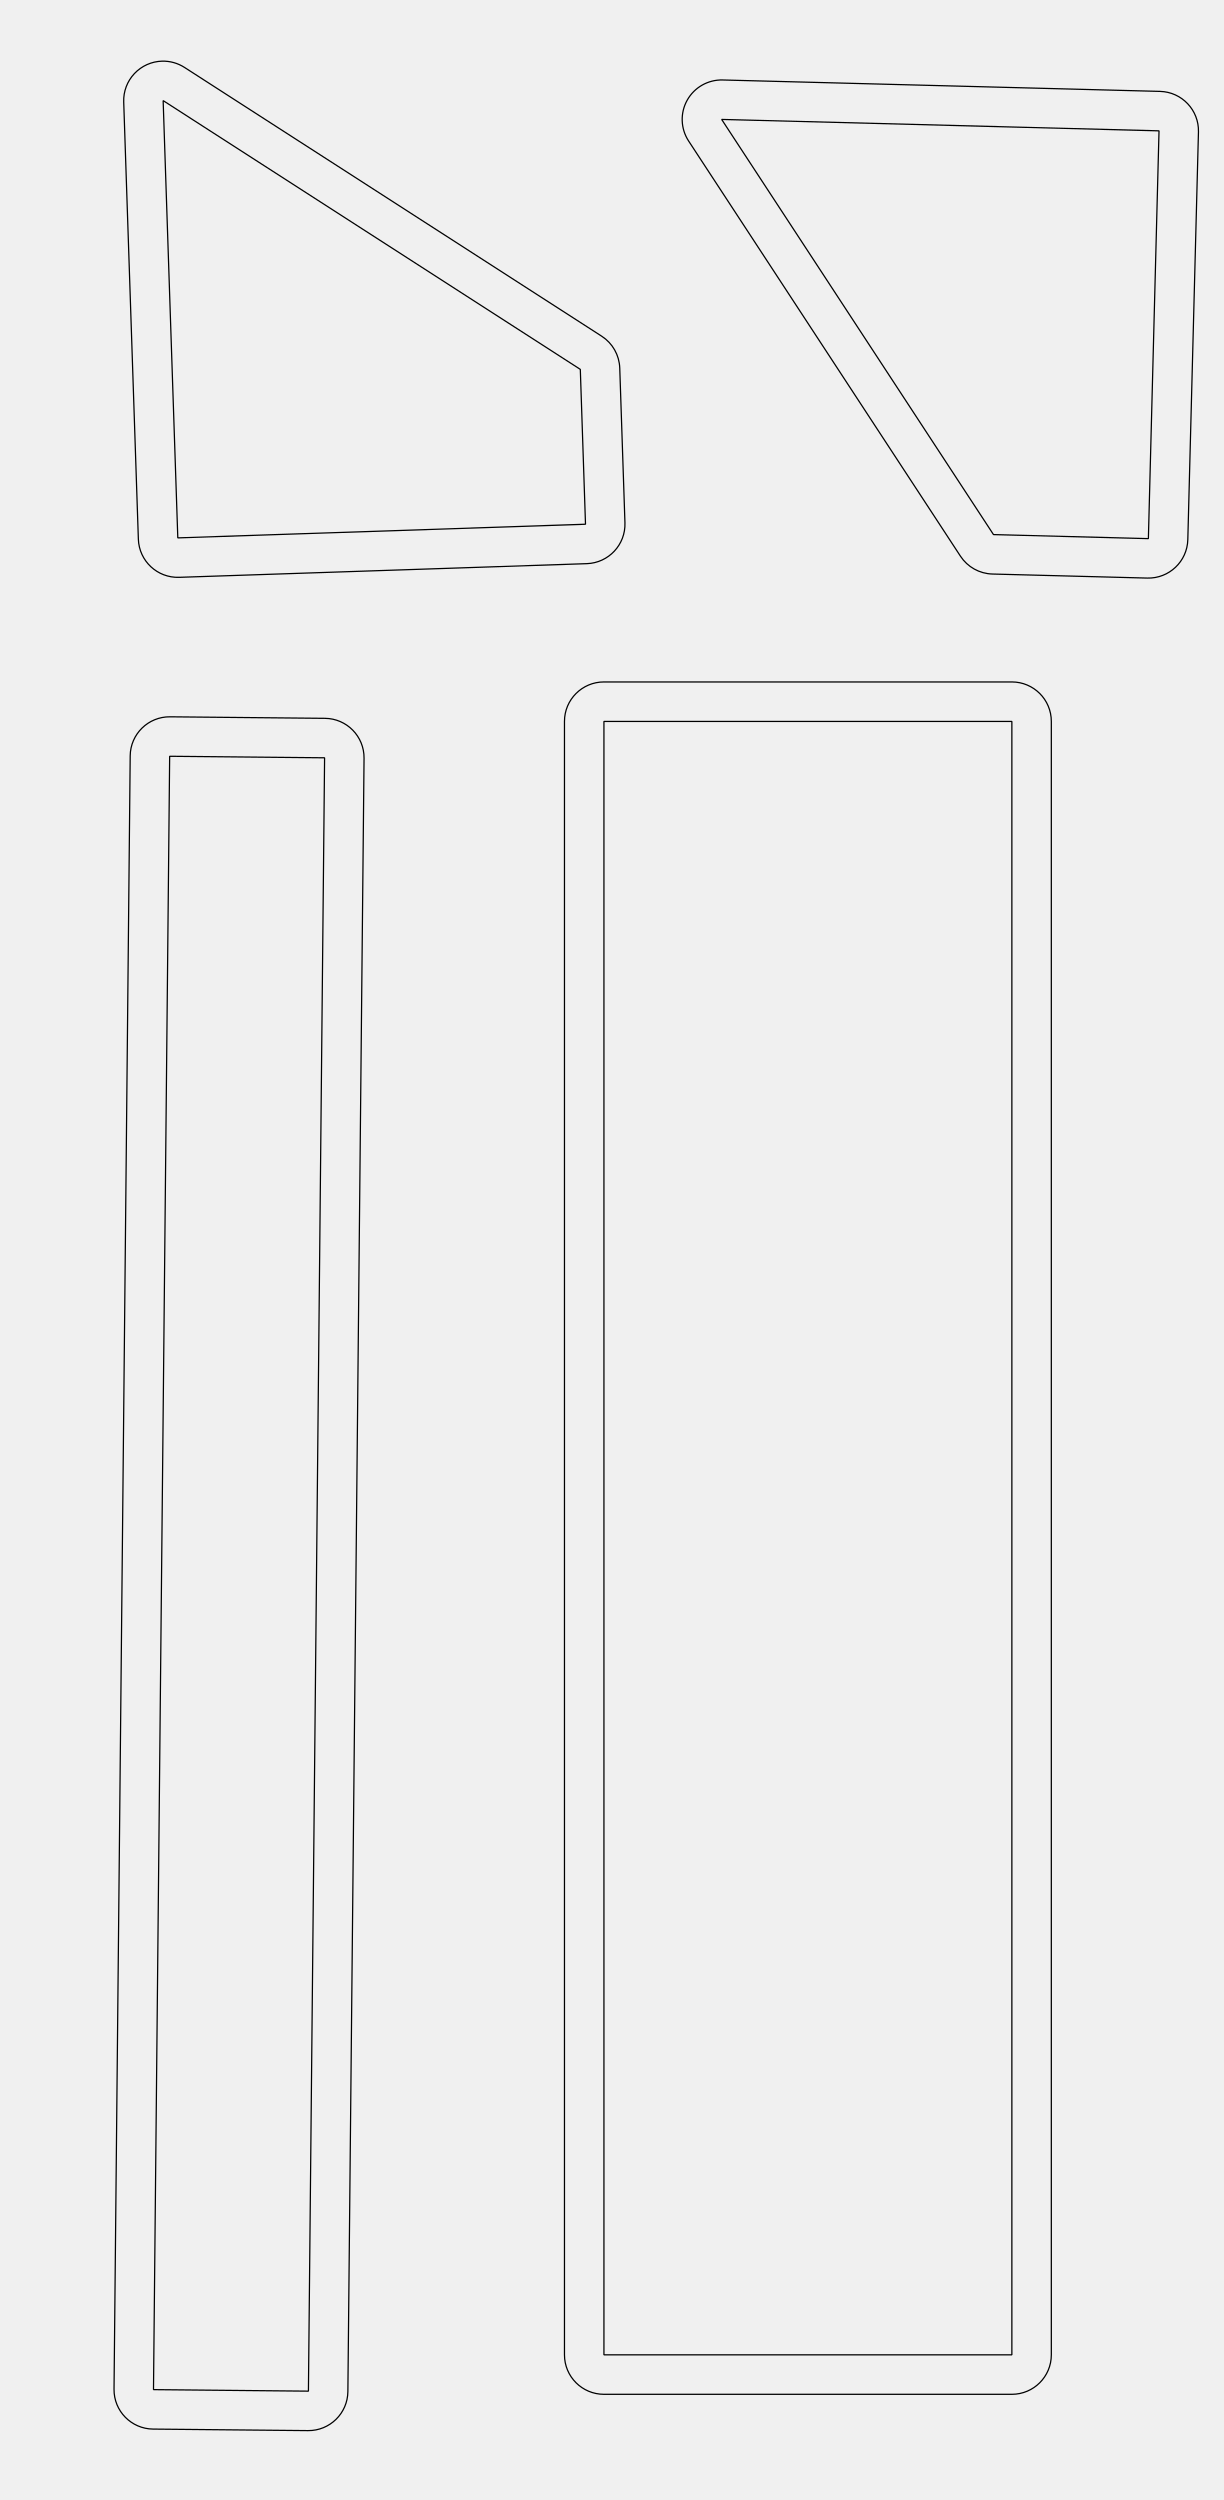
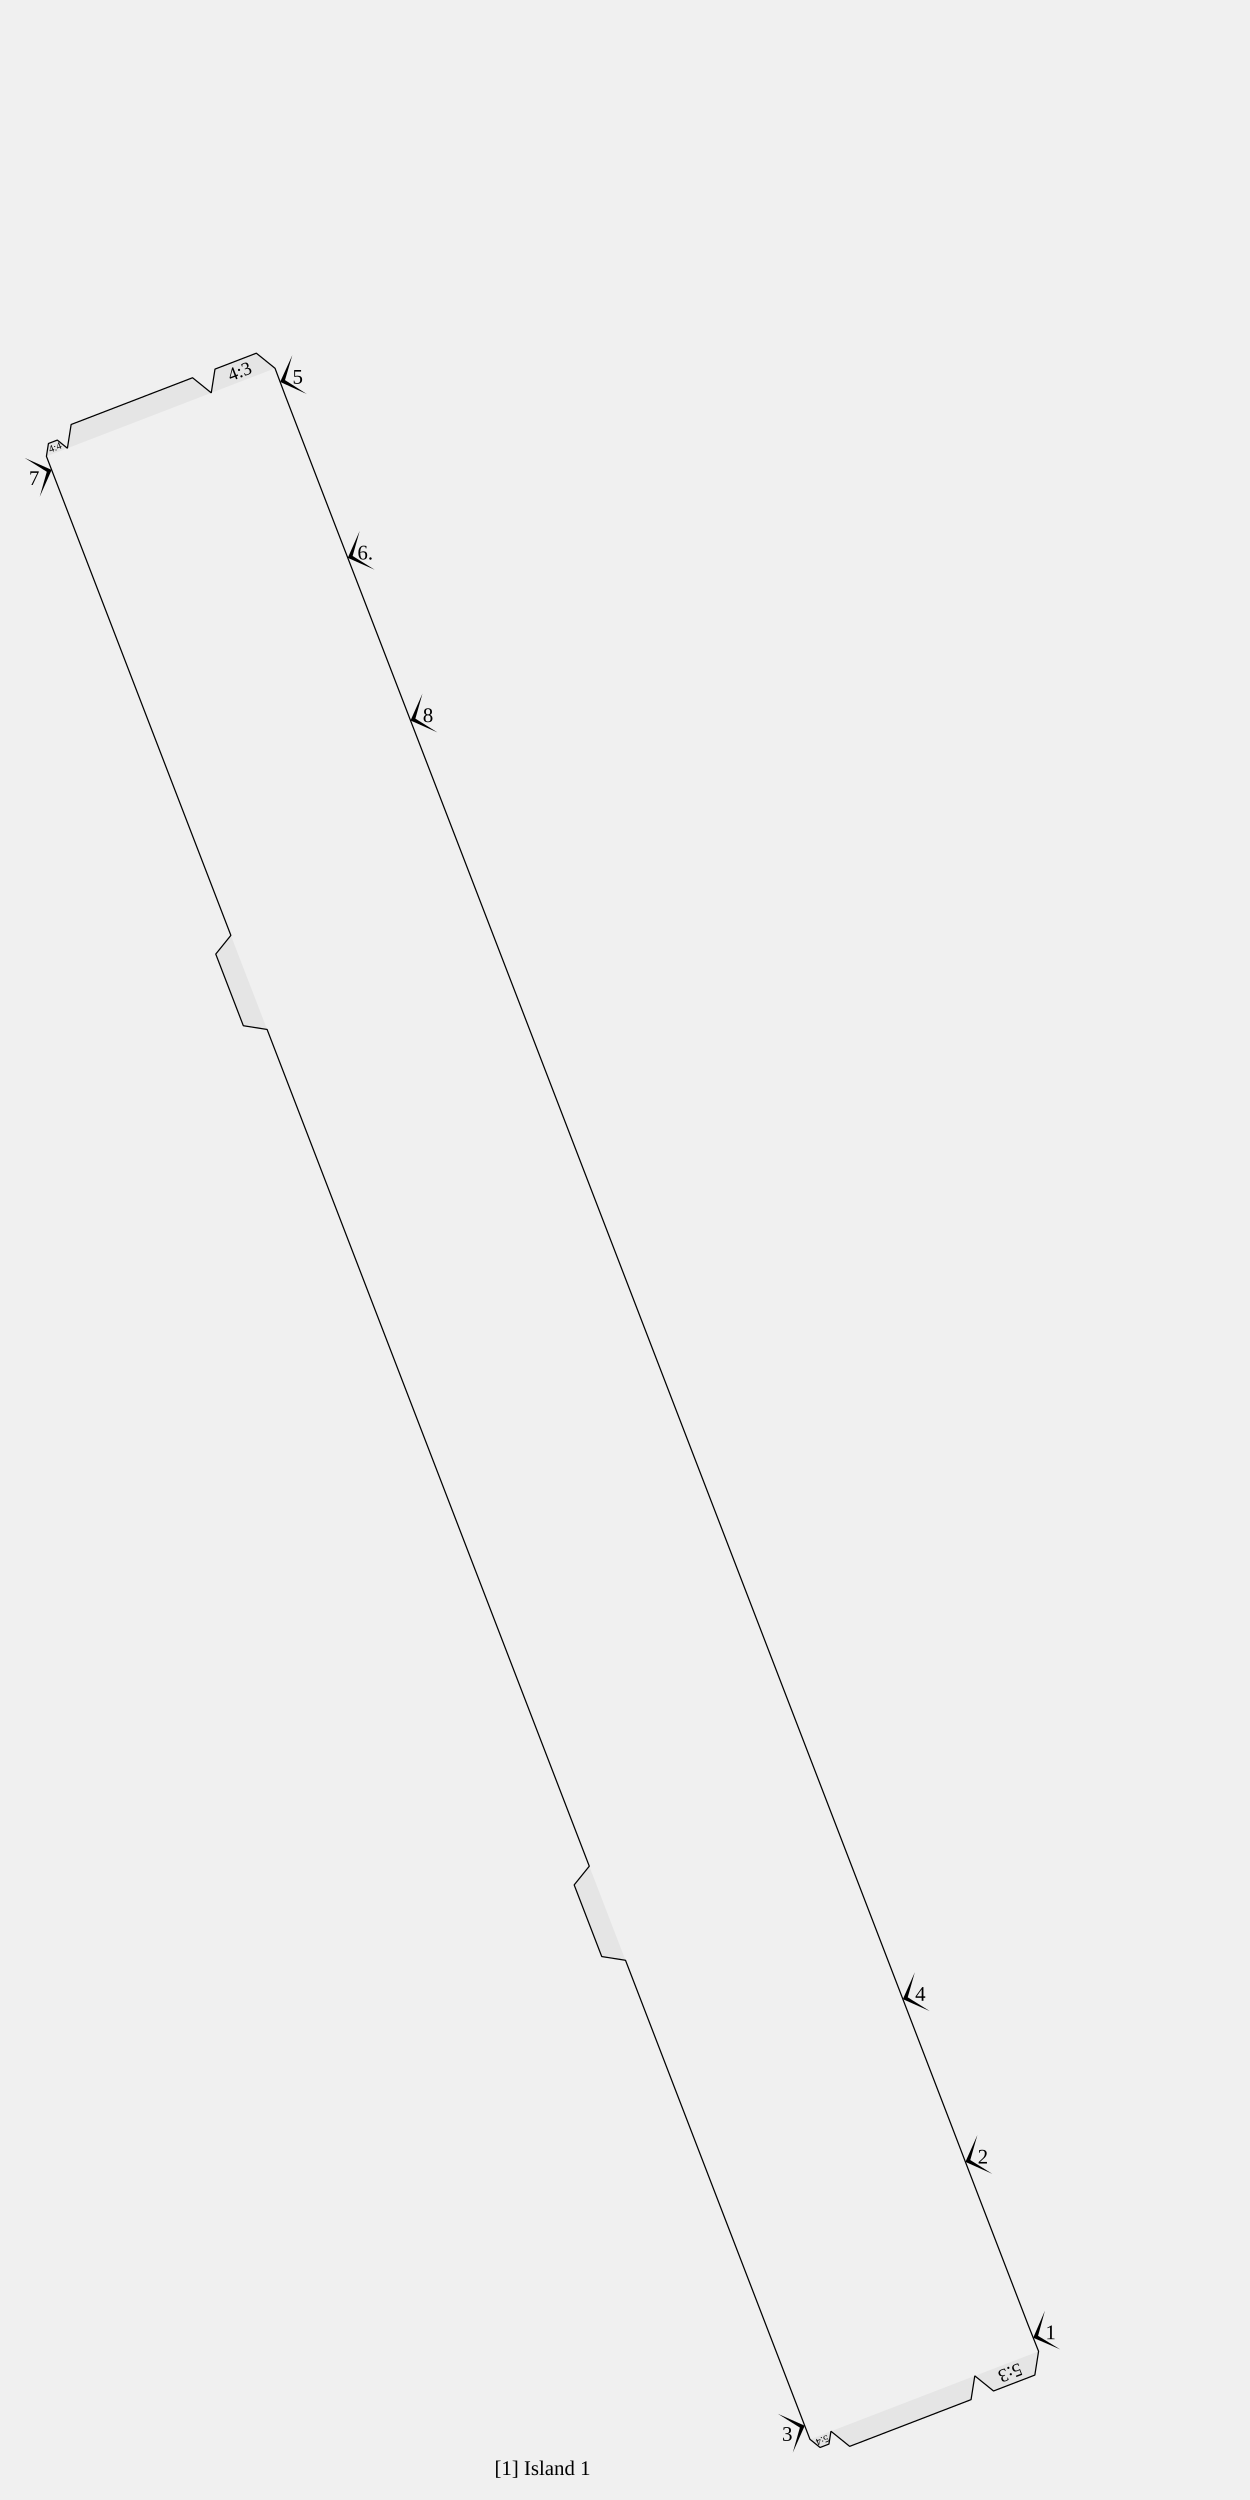
- <svg xmlns="http://www.w3.org/2000/svg" xmlns:xlink="http://www.w3.org/1999/xlink" version="1.1" width="11.5in" height="23.5in" viewBox="0 0 292.1 596.9" id="svg5068">
-   <defs id="defs5072" />
-   <style type="text/css" id="style5044">
+ <svg xmlns="http://www.w3.org/2000/svg" version="1.1" width="300.00mm" height="600.00mm" viewBox="0 0 300.00 600.00">
+   <style type="text/css">
    path {
        fill: none;
        stroke-linecap: butt;
        stroke-linejoin: bevel;
        stroke-dasharray: none;
    }
    path.outer {
        stroke: #000000;
        stroke-dasharray: none;
        stroke-dashoffset: 0;
        stroke-width: 0.3;
        stroke-opacity: 1.0;
    }
    path.convex {
        stroke: #000000;
        stroke-dasharray: 0.50,1.00;
        stroke-dashoffset:0;
        stroke-width:0.2;
        stroke-opacity: 1.0
    }
    path.concave {
        stroke: #000000;
        stroke-dasharray: 1.00,0.50,0.20,0.50;
        stroke-dashoffset: 0;
        stroke-width: 0.2;
        stroke-opacity: 1.0
    }
    path.freestyle {
        stroke: #000000;
        stroke-dasharray: none;
        stroke-dashoffset: 0;
        stroke-width: 0.2;
        stroke-opacity: 1.0
    }
    path.outer_background {
        stroke: #ffffff;
        stroke-opacity: 1.0;
        stroke-width: 0.5
    }
    path.inner_background {
        stroke: #ffffff;
        stroke-opacity: 1.0;
        stroke-width: 0.2
    }
    path.sticker {
        fill: #e5e5e5;
        stroke: none;
        fill-opacity: 1.0;
    }
    path.arrow {
        fill: #000000;
    }
    text {
        font-style: normal;
        fill: #000000;
        fill-opacity: 1.0;
        stroke: none;
    }
    text, tspan {
        text-anchor:middle;
    }
    </style>
-   <g id="g5048" transform="rotate(-33.21634,116.5494,67.66312)" />
-   <g id="g5052" transform="rotate(22.44199,155.107,296.3133)" />
-   <g id="g5056" transform="translate(-64.70635,-43.54147)" />
-   <g id="g5060" transform="translate(-40.44147,-32.75708)">
-     <path xlink:href="#path5058" style="fill:none;stroke:#000000;stroke-width:0.3;stroke-linecap:butt;stroke-linejoin:bevel;stroke-dasharray:none;stroke-dashoffset:0;stroke-opacity:1" id="path5351" d="m 79.133,47.361 a 9.422,9.422 0 0 0 -9.154,9.734 l 2.26,67.432 1.238,36.971 a 9.422,9.422 0 0 0 9.732,9.102 l 97.344,-3.264 a 9.422,9.422 0 0 0 9.1,-9.732 l -1.24,-36.971 a 9.422,9.422 0 0 0 -4.312,-7.604 L 84.498,48.859 a 9.422,9.422 0 0 0 -5.365,-1.498 z m 133.855,4.492 a 9.422,9.422 0 0 0 -8.129,14.578 l 64.904,99.125 a 9.422,9.422 0 0 0 7.637,4.258 l 36.98,0.965 a 9.422,9.422 0 0 0 9.664,-9.172 l 2.541,-97.365 a 9.422,9.422 0 0 0 -9.172,-9.664 L 280.436,53.613 Z M 184.637,195.578 A 9.422,9.422 0 0 0 175.215,205 V 231.887 253.75 324.129 400 475.871 546.25 568.113 595 a 9.422,9.422 0 0 0 9.422,9.422 H 282.033 A 9.422,9.422 0 0 0 291.455,595 V 568.113 546.25 475.871 400 324.129 253.75 231.887 205 a 9.422,9.422 0 0 0 -9.422,-9.422 z m -103.594,8.324 a 9.422,9.422 0 0 0 -9.516,9.328 l -0.268,26.885 -0.273,27.697 -0.639,64.539 -0.75,75.869 -0.752,75.867 -0.639,64.539 -0.273,27.697 -0.266,26.887 a 9.422,9.422 0 0 0 9.328,9.516 l 36.99,0.365 a 9.422,9.422 0 0 0 9.516,-9.328 l 0.432,-43.635 0.504,-50.949 0.244,-24.537 0.75,-75.869 0.75,-75.867 0.244,-24.539 0.504,-50.949 0.432,-43.635 a 9.422,9.422 0 0 0 -9.328,-9.516 z" />
-     <path id="path5058" style="fill:none;stroke:#000000;stroke-width:0.3;stroke-linecap:butt;stroke-linejoin:bevel;stroke-dasharray:none;stroke-dashoffset:0;stroke-opacity:1" d="m 282.034,231.887 v 21.863 70.378 l -2e-5,75.872 v 75.872 l -3e-5,70.378 v 21.863 26.887 H 184.637 V 568.113 546.25 l 3e-5,-70.378 v -75.872 l 3e-5,-75.872 v -70.378 -21.863 -26.887 h 97.397 z M 81.654,124.211 79.394,56.779 l 99.602,64.17 1.239,36.972 -97.342,3.262 z m 35.107,208.601 -0.751,75.868 -0.751,75.868 -0.243,24.538 -0.504,50.95 -0.432,43.634 -36.991,-0.366 0.266,-26.886 0.274,-27.698 0.639,-64.539 0.751,-75.868 0.751,-75.868 0.639,-64.539 0.274,-27.698 0.266,-26.885 36.991,0.366 -0.432,43.634 -0.504,50.95 z m 95.981,-271.541 67.447,1.761 36.98,0.965 -2.541,97.364 -36.98,-0.965 z" />
+   <g>
+     <text transform="translate(130.1957 594)" style="font-size:5.00">
+       <tspan>[1] Island 1</tspan>
+     </text>
+     <path class="sticker" d=" M 150.123 470.469 L 144.419 469.572 L 137.799 452.378 L 141.428 447.887 Z M 249.259 564.312 L 248.361 570.016 L 238.441 573.836 L 233.95 570.207 Z M 199.428 583.499 L 198.944 586.578 L 196.815 587.397 L 194.391 585.439 Z M 233.95 570.207 L 233.053 575.91 L 203.919 587.128 L 199.428 583.499 Z M 64.104 247.071 L 58.401 246.173 L 51.78 228.979 L 55.409 224.488 Z M 50.699 94.287 L 51.597 88.584 L 61.517 84.764 L 66.008 88.392 Z M 11.14 109.519 L 11.625 106.441 L 13.753 105.621 L 16.177 107.579 Z M 16.177 107.579 L 17.074 101.876 L 46.209 90.658 L 50.699 94.287 Z " />
+     <path class="outer" d=" M 119.331 390.5 L 102.766 347.479 L 86.201 304.458 L 75.522 276.724 L 64.104 247.071 L 58.401 246.173 L 51.78 228.979 L 55.409 224.488 L 31.96 163.59 L 25.341 146.399 L 13.651 116.04 L 11.14 109.519 L 11.625 106.441 L 13.753 105.621 L 16.177 107.579 L 17.074 101.876 L 46.209 90.658 L 50.699 94.287 L 51.597 88.584 L 61.517 84.764 L 66.008 88.392 L 68.456 94.938 L 80.145 125.297 L 86.79 142.478 L 110.264 203.366 L 118.96 225.949 L 130.377 255.602 L 141.056 283.336 L 157.621 326.357 L 174.186 369.378 L 184.865 397.112 L 196.283 426.765 L 204.978 449.348 L 228.401 510.256 L 234.995 527.456 L 246.685 557.815 L 249.259 564.312 L 248.361 570.016 L 238.441 573.836 L 233.95 570.207 L 233.053 575.91 L 203.919 587.128 L 199.428 583.499 L 198.944 586.578 L 196.815 587.397 L 194.391 585.439 L 191.88 578.917 L 180.191 548.559 L 173.571 531.368 L 150.123 470.469 L 144.419 469.572 L 137.799 452.378 L 141.428 447.887 L 130.01 418.234 Z " />
+     <g>
+       <path transform="matrix(-1.841438 -4.64856 4.64856 -1.841438 247.9717 561.0637)" class="arrow" d="M 0 0 L 1 1 L 0 0.25 L -1 1 Z" />
+       <text transform="translate(252.1554 561.4064)" style="font-size:5.00">
+         <tspan>1</tspan>
+       </text>
+     </g>
+     <g>
+       <path transform="matrix(-1.78974 -4.668707 4.668707 -1.78974 231.6984 518.8561)" class="arrow" d="M 0 0 L 1 1 L 0 0.25 L -1 1 Z" />
+       <text transform="translate(235.9002 519.2453)" style="font-size:5.00">
+         <tspan>2</tspan>
+       </text>
+     </g>
+     <g>
+       <path transform="matrix(1.796638 4.666058 -4.666058 1.796638 193.1357 582.178)" class="arrow" d="M 0 0 L 1 1 L 0 0.25 L -1 1 Z" />
+       <text transform="translate(188.9362 585.795)" style="font-size:5.00">
+         <tspan>3</tspan>
+       </text>
+     </g>
+     <text transform="matrix(-0.933212 0.359326 -0.359326 -0.933212 241.9277 568.0995)" style="font-size:4.50">
+       <tspan>5:3</tspan>
+     </text>
+     <text transform="matrix(-0.933212 0.359327 -0.359327 -0.933212 197.0841 584.9224)" style="font-size:2.43">
+       <tspan>5:4</tspan>
+     </text>
+     <g>
+       <path transform="matrix(-1.794695 -4.666805 4.666805 -1.794695 216.6898 479.8016)" class="arrow" d="M 0 0 L 1 1 L 0 0.25 L -1 1 Z" />
+       <text transform="translate(220.89 480.1864)" style="font-size:5.00">
+         <tspan>4</tspan>
+       </text>
+     </g>
+     <g>
+       <path transform="matrix(-1.751681 -4.68312 4.68312 -1.751681 67.23185 91.66526)" class="arrow" d="M 0 0 L 1 1 L 0 0.25 L -1 1 Z" />
+       <text transform="translate(71.44665 92.0887)" style="font-size:5.00">
+         <tspan>5</tspan>
+       </text>
+     </g>
+     <g>
+       <path transform="matrix(-1.803537 -4.663395 4.663395 -1.803537 83.46782 133.8873)" class="arrow" d="M 0 0 L 1 1 L 0 0.25 L -1 1 Z" />
+       <text transform="translate(87.66488 134.2641)" style="font-size:5.00">
+         <tspan>6.</tspan>
+       </text>
+     </g>
+     <g>
+       <path transform="matrix(1.796633 4.666059 -4.666059 1.796633 12.3959 112.7797)" class="arrow" d="M 0 0 L 1 1 L 0 0.25 L -1 1 Z" />
+       <text transform="translate(8.196448 116.3967)" style="font-size:5.00">
+         <tspan>7</tspan>
+       </text>
+     </g>
+     <text transform="matrix(0.93321 -0.359332 0.359332 0.93321 58.03005 90.49975)" style="font-size:4.50">
+       <tspan>4:3</tspan>
+     </text>
+     <text transform="matrix(0.933211 -0.35933 0.35933 0.933211 13.4842 108.0959)" style="font-size:2.43">
+       <tspan>4:4</tspan>
+     </text>
+     <g>
+       <path transform="matrix(-1.798592 -4.665304 4.665304 -1.798592 98.52722 172.9221)" class="arrow" d="M 0 0 L 1 1 L 0 0.25 L -1 1 Z" />
+       <text transform="translate(102.726 173.3034)" style="font-size:5.00">
+         <tspan>8</tspan>
+       </text>
+     </g>
  </g>
</svg>
